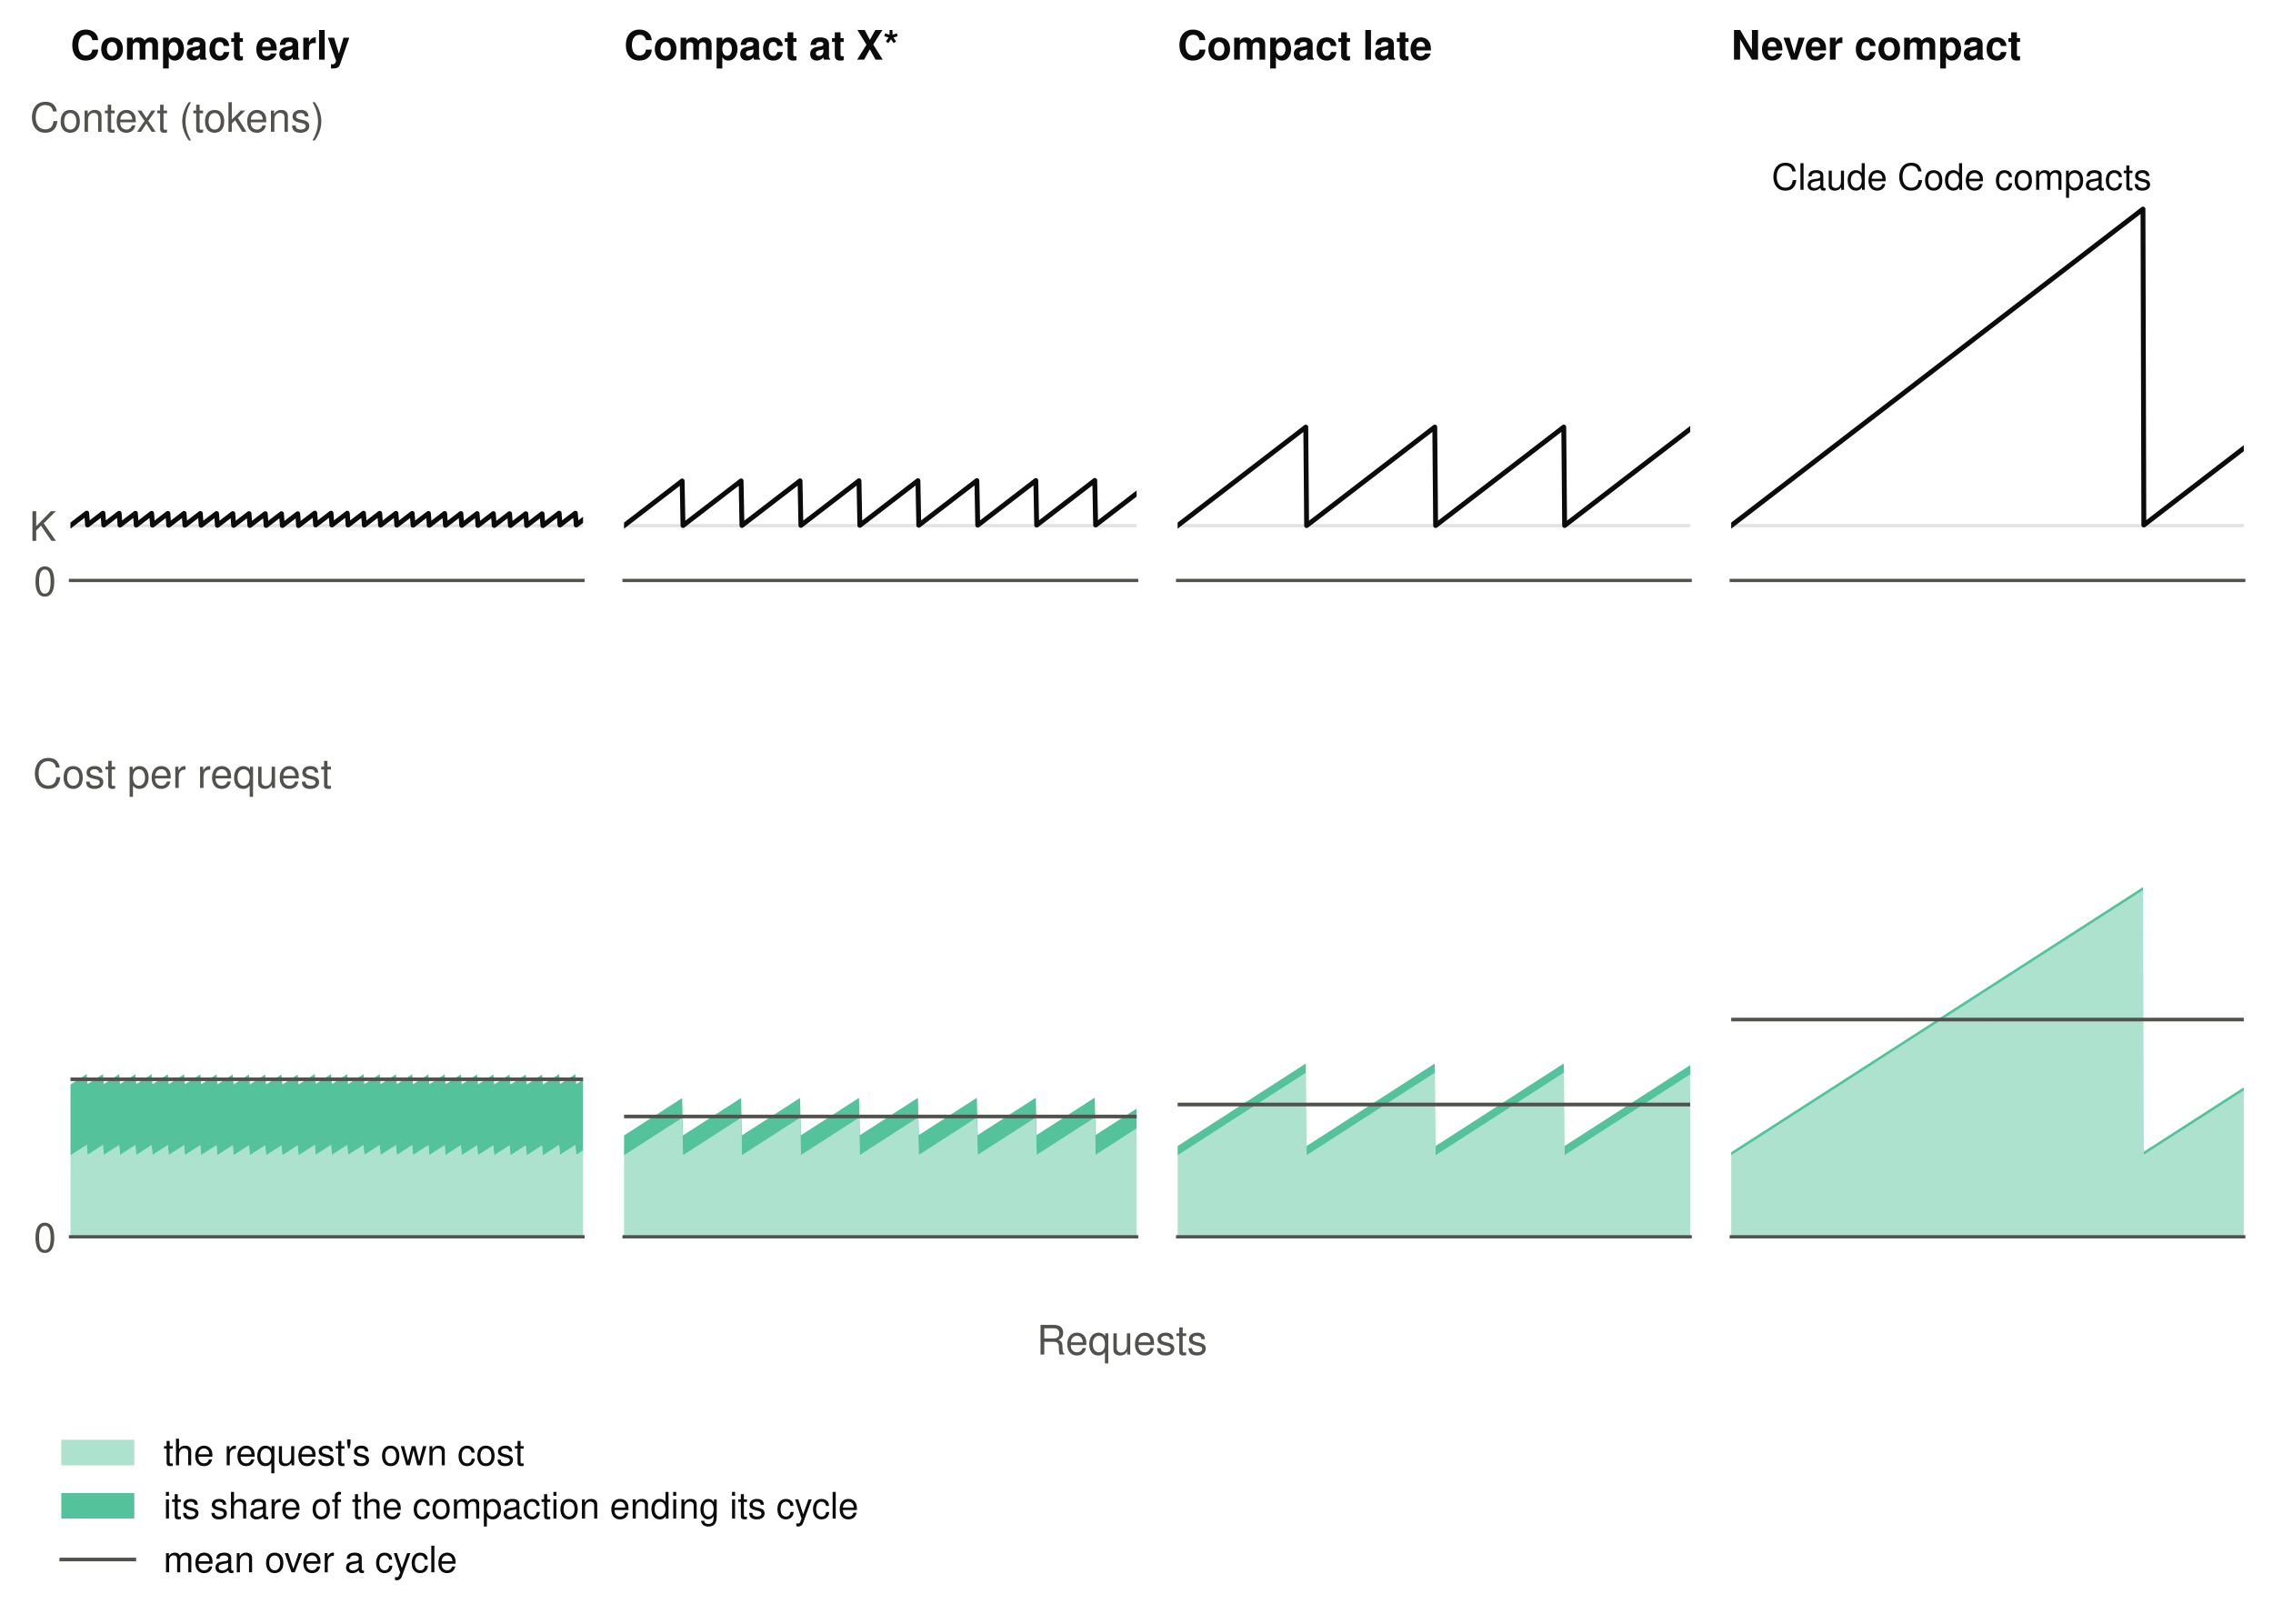
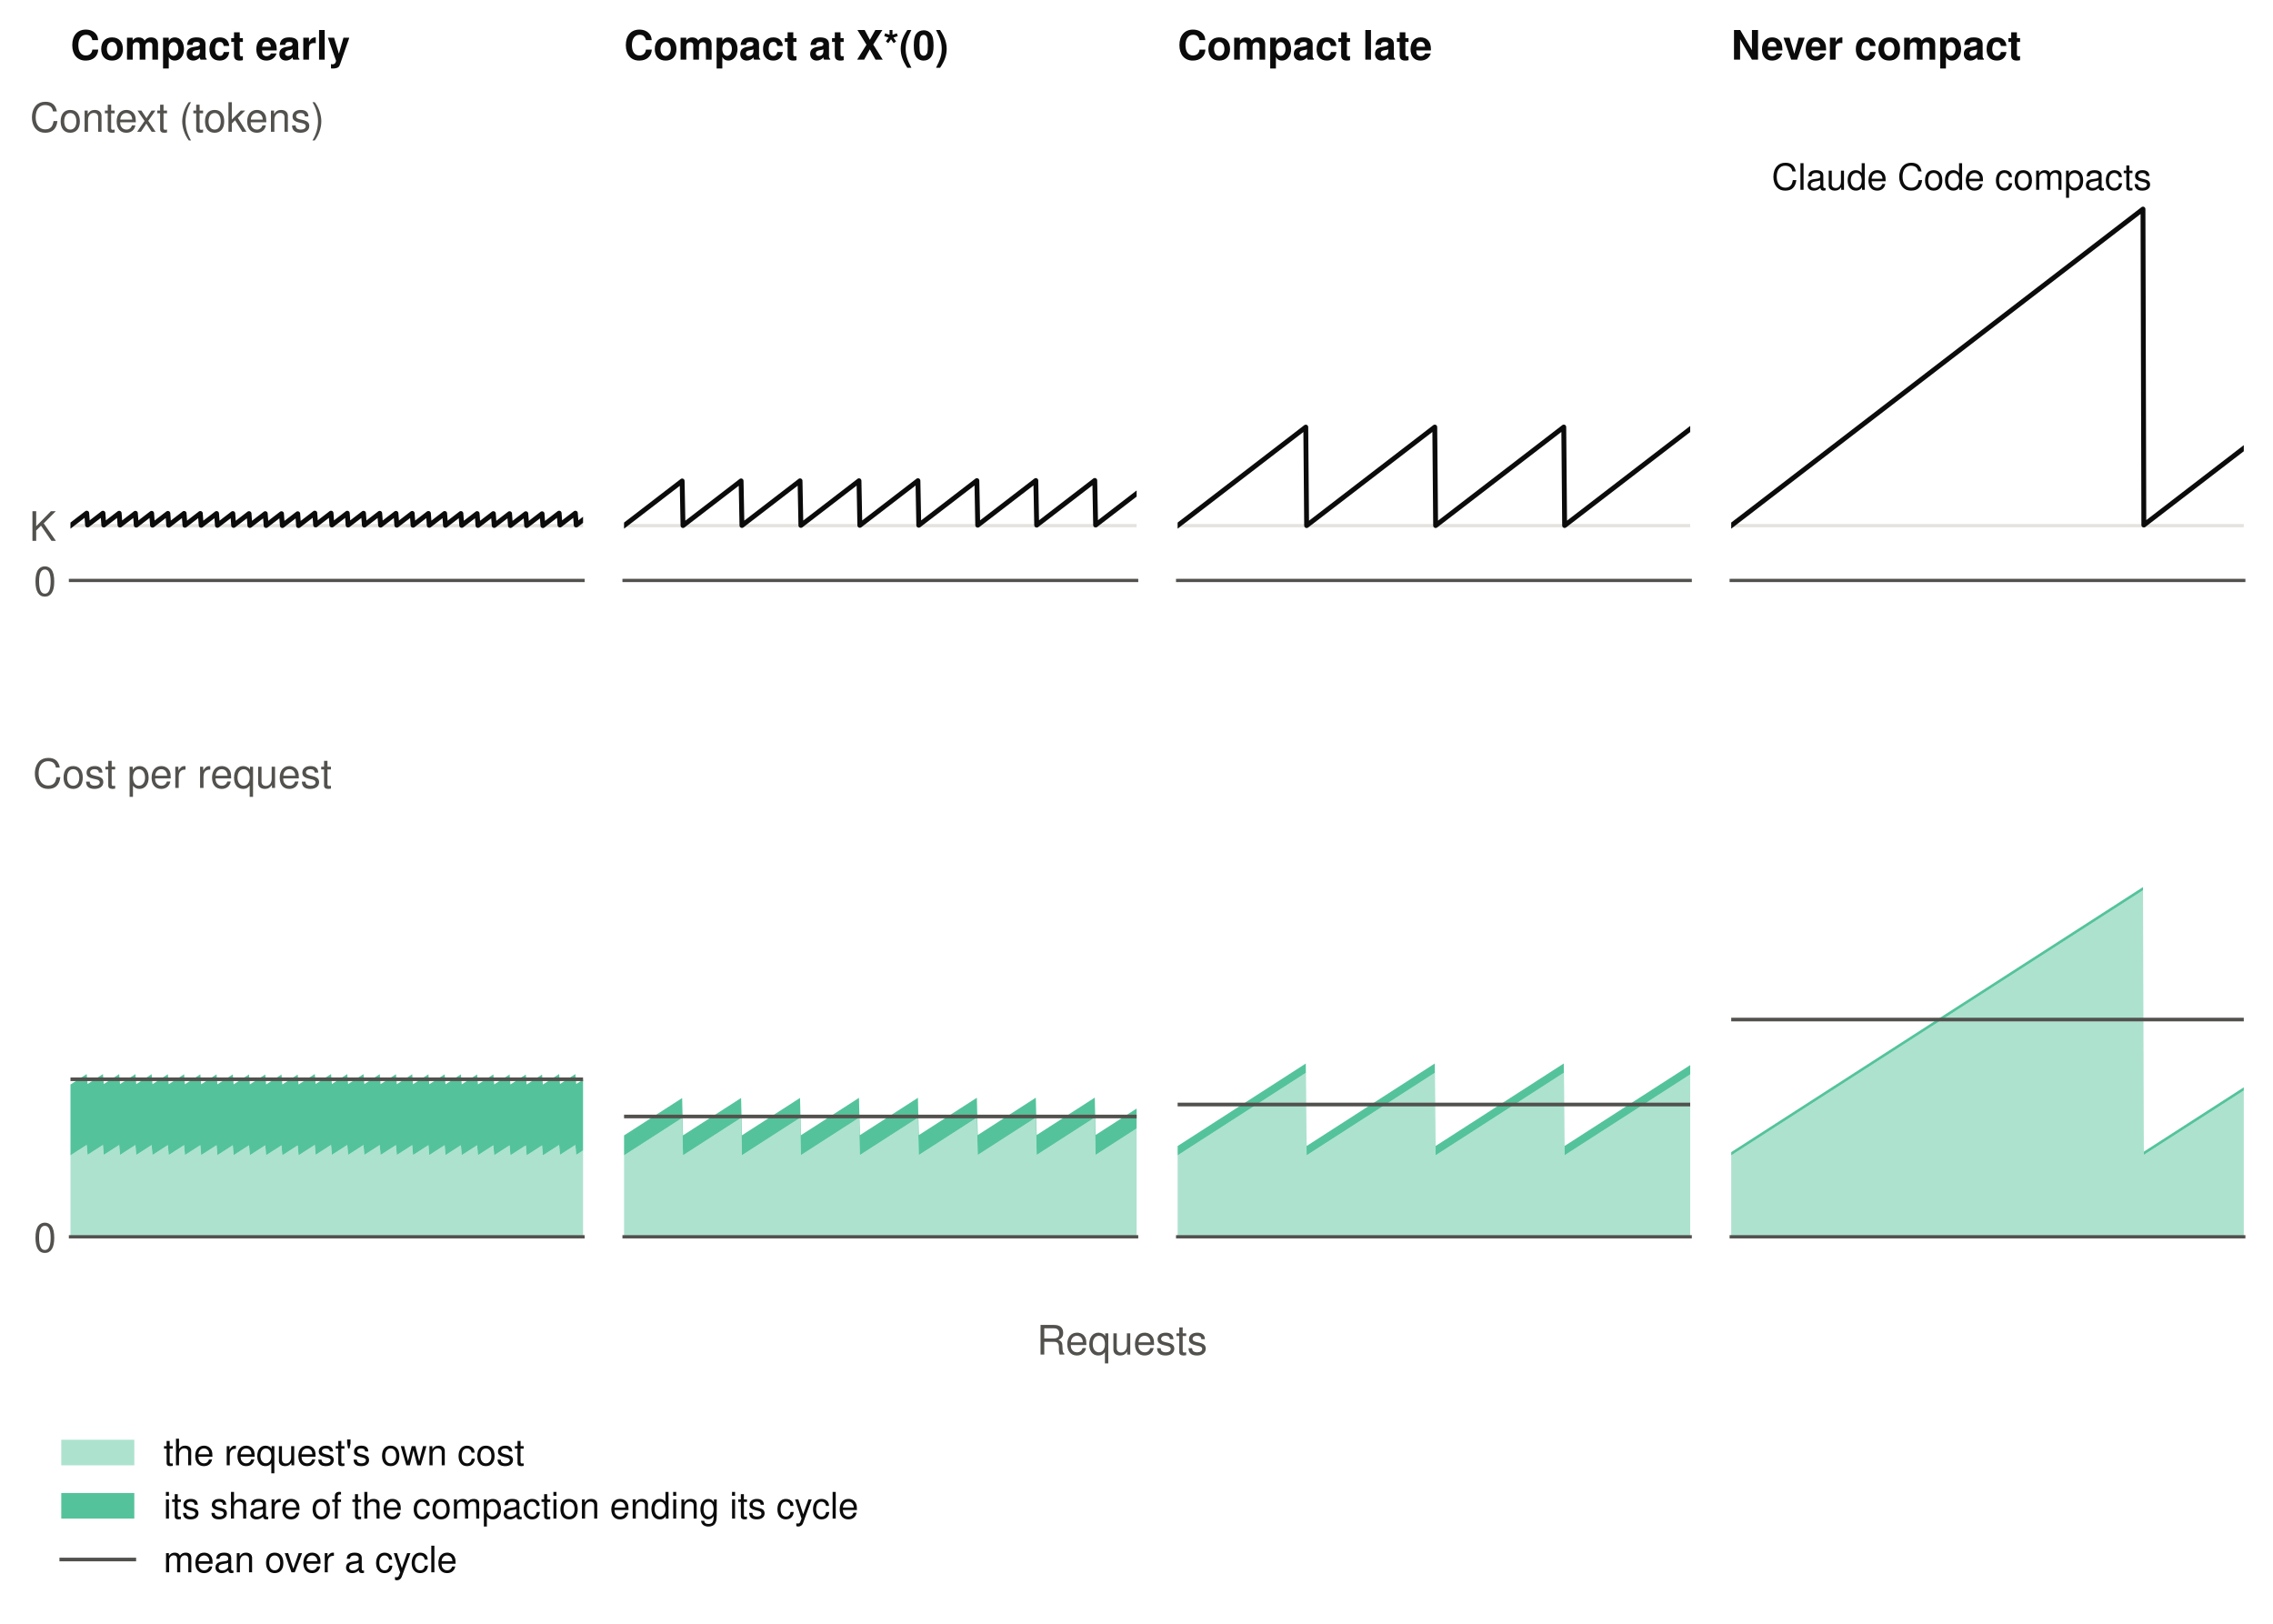
<svg xmlns="http://www.w3.org/2000/svg" xmlns:xlink="http://www.w3.org/1999/xlink" width="560.25pt" height="400.231pt" viewBox="0 0 560.25 400.231" version="1.1">
  <defs>
    <style type="text/css">*{stroke-linejoin: round; stroke-linecap: butt}</style>
  </defs>
  <g id="figure_1">
    <g id="patch_1">
      <path d="M 0 400.231  L 560.25 400.231  L 560.25 0  L 0 0  L 0 400.231  z " style="fill: none" />
    </g>
    <g id="axes_1">
      <g id="patch_2">
        <path d="M 17.37 143.058  L 143.71 143.058  L 143.71 38.7  L 17.37 38.7  L 17.37 143.058  z " style="fill: none" />
      </g>
      <g id="matplotlib.axis_1" />
      <g id="matplotlib.axis_2">
        <g id="ytick_1">
          <g id="line2d_1">
            <path d="M 17.37 143.058  L 143.71 143.058  " clip-path="url(#pddc1dd35d5)" style="fill: none; stroke: #e4e3df; stroke-width: 0.8; stroke-linecap: square" />
          </g>
          <g id="line2d_2" />
          <g id="text_1">
            <text style="font-size: 10px; font-family: 'Helvetica', 'Arial', 'DejaVu Sans'; text-anchor: end; fill: #52514e" x="13.87" y="146.808" transform="rotate(-0 13.87031 146.8076)">0</text>
          </g>
        </g>
        <g id="ytick_2">
          <g id="line2d_3">
            <path d="M 17.37 129.542  L 143.71 129.542  " clip-path="url(#pddc1dd35d5)" style="fill: none; stroke: #e4e3df; stroke-width: 0.8; stroke-linecap: square" />
          </g>
          <g id="line2d_4" />
          <g id="text_2">
            <text style="font-size: 10px; font-family: 'Helvetica', 'Arial', 'DejaVu Sans'; text-anchor: end; fill: #52514e" x="13.87" y="133.292" transform="rotate(-0 13.87031 133.2917)">K</text>
          </g>
        </g>
        <g id="text_3">
          <text style="font-size: 10px; font-family: 'Helvetica', 'Arial', 'DejaVu Sans'; text-anchor: start; fill: #52514e" x="7.39" y="32.485" transform="rotate(-0 7.390312 32.48507)">Context (tokens)</text>
        </g>
      </g>
      <g id="line2d_5">
        <path d="M 17.37 129.542  L 21.371 126.466  L 21.582 129.391  L 25.372 126.478  L 25.582 129.402  L 29.373 126.489  L 29.583 129.413  L 33.373 126.5  L 33.584 129.424  L 37.374 126.511  L 37.585 129.435  L 41.375 126.522  L 41.585 129.447  L 45.376 126.533  L 45.586 129.458  L 49.376 126.544  L 49.587 129.469  L 53.377 126.555  L 53.588 129.48  L 57.378 126.567  L 57.588 129.491  L 61.379 126.578  L 61.589 129.502  L 65.379 126.589  L 65.59 129.513  L 69.38 126.6  L 69.591 129.524  L 73.381 126.611  L 73.591 129.536  L 77.592 126.46  L 77.803 129.385  L 81.593 126.471  L 81.804 129.396  L 85.594 126.483  L 85.804 129.407  L 89.594 126.494  L 89.805 129.418  L 93.595 126.505  L 93.806 129.429  L 97.596 126.516  L 97.807 129.44  L 101.597 126.527  L 101.807 129.452  L 105.597 126.538  L 105.808 129.463  L 109.598 126.549  L 109.809 129.474  L 113.599 126.56  L 113.81 129.485  L 117.6 126.571  L 117.81 129.496  L 121.601 126.583  L 121.811 129.507  L 125.601 126.594  L 125.812 129.518  L 129.602 126.605  L 129.813 129.529  L 133.603 126.616  L 133.813 129.541  L 137.814 126.465  L 138.025 129.39  L 141.815 126.476  L 142.025 129.401  L 143.71 128.106  " clip-path="url(#pddc1dd35d5)" style="fill: none; stroke: #0b0b0b; stroke-width: 1.2; stroke-linecap: square" />
      </g>
      <g id="patch_3">
        <path d="M 17.37 143.058  L 143.71 143.058  " style="fill: none; stroke: #52514e; stroke-width: 0.8; stroke-linejoin: miter; stroke-linecap: square" />
      </g>
      <g id="text_4">
        <text style="font-weight: 700; font-size: 10px; font-family: 'Helvetica', 'Arial', 'DejaVu Sans'; text-anchor: start; fill: #0b0b0b" x="17.37" y="14.7" transform="rotate(-0 17.37031 14.7)">Compact early</text>
      </g>
    </g>
    <g id="axes_2">
      <g id="patch_4">
        <path d="M 153.817 143.058  L 280.157 143.058  L 280.157 38.7  L 153.817 38.7  L 153.817 143.058  z " style="fill: none" />
      </g>
      <g id="matplotlib.axis_3" />
      <g id="matplotlib.axis_4">
        <g id="ytick_3">
          <g id="line2d_6">
            <path d="M 153.817 143.058  L 280.157 143.058  " clip-path="url(#pa45737abc8)" style="fill: none; stroke: #e4e3df; stroke-width: 0.8; stroke-linecap: square" />
          </g>
          <g id="line2d_7" />
        </g>
        <g id="ytick_4">
          <g id="line2d_8">
            <path d="M 153.817 129.542  L 280.157 129.542  " clip-path="url(#pa45737abc8)" style="fill: none; stroke: #e4e3df; stroke-width: 0.8; stroke-linecap: square" />
          </g>
          <g id="line2d_9" />
        </g>
      </g>
      <g id="line2d_10">
        <path d="M 153.817 129.542  L 168.136 118.535  L 168.346 129.524  L 182.665 118.518  L 182.875 129.506  L 197.194 118.5  L 197.404 129.489  L 211.723 118.482  L 211.933 129.471  L 226.252 118.465  L 226.462 129.453  L 240.781 118.447  L 240.991 129.435  L 255.31 118.429  L 255.521 129.418  L 269.839 118.411  L 270.05 129.4  L 280.157 121.631  " clip-path="url(#pa45737abc8)" style="fill: none; stroke: #0b0b0b; stroke-width: 1.2; stroke-linecap: square" />
      </g>
      <g id="patch_5">
        <path d="M 153.817 143.058  L 280.157 143.058  " style="fill: none; stroke: #52514e; stroke-width: 0.8; stroke-linejoin: miter; stroke-linecap: square" />
      </g>
      <g id="text_5">
-         <text style="font-weight: 700; font-size: 10px; font-family: 'Helvetica', 'Arial', 'DejaVu Sans'; text-anchor: start; fill: #0b0b0b" x="153.817" y="14.7" transform="rotate(-0 153.8171 14.7)">Compact at X*</text>
+         <text style="font-weight: 700; font-size: 10px; font-family: 'Helvetica', 'Arial', 'DejaVu Sans'; text-anchor: start; fill: #0b0b0b" x="153.817" y="14.7" transform="rotate(-0 153.8171 14.7)">Compact at X*(0)</text>
      </g>
    </g>
    <g id="axes_3">
      <g id="patch_6">
        <path d="M 290.264 143.058  L 416.604 143.058  L 416.604 38.7  L 290.264 38.7  L 290.264 143.058  z " style="fill: none" />
      </g>
      <g id="matplotlib.axis_5" />
      <g id="matplotlib.axis_6">
        <g id="ytick_5">
          <g id="line2d_11">
            <path d="M 290.264 143.058  L 416.604 143.058  " clip-path="url(#p43be31346a)" style="fill: none; stroke: #e4e3df; stroke-width: 0.8; stroke-linecap: square" />
          </g>
          <g id="line2d_12" />
        </g>
        <g id="ytick_6">
          <g id="line2d_13">
            <path d="M 290.264 129.542  L 416.604 129.542  " clip-path="url(#p43be31346a)" style="fill: none; stroke: #e4e3df; stroke-width: 0.8; stroke-linecap: square" />
          </g>
          <g id="line2d_14" />
        </g>
      </g>
      <g id="line2d_15">
        <path d="M 290.264 129.542  L 321.849 105.263  L 322.059 129.534  L 353.644 105.255  L 353.855 129.525  L 385.44 105.247  L 385.65 129.517  L 416.604 105.724  " clip-path="url(#p43be31346a)" style="fill: none; stroke: #0b0b0b; stroke-width: 1.2; stroke-linecap: square" />
      </g>
      <g id="patch_7">
        <path d="M 290.264 143.058  L 416.604 143.058  " style="fill: none; stroke: #52514e; stroke-width: 0.8; stroke-linejoin: miter; stroke-linecap: square" />
      </g>
      <g id="text_6">
        <text style="font-weight: 700; font-size: 10px; font-family: 'Helvetica', 'Arial', 'DejaVu Sans'; text-anchor: start; fill: #0b0b0b" x="290.264" y="14.7" transform="rotate(-0 290.2639 14.7)">Compact late</text>
      </g>
    </g>
    <g id="axes_4">
      <g id="patch_8">
        <path d="M 426.711 143.058  L 553.05 143.058  L 553.05 38.7  L 426.711 38.7  L 426.711 143.058  z " style="fill: none" />
      </g>
      <g id="matplotlib.axis_7" />
      <g id="matplotlib.axis_8">
        <g id="ytick_7">
          <g id="line2d_16">
            <path d="M 426.711 143.058  L 553.05 143.058  " clip-path="url(#p4912bd9408)" style="fill: none; stroke: #e4e3df; stroke-width: 0.8; stroke-linecap: square" />
          </g>
          <g id="line2d_17" />
        </g>
        <g id="ytick_8">
          <g id="line2d_18">
            <path d="M 426.711 129.542  L 553.05 129.542  " clip-path="url(#p4912bd9408)" style="fill: none; stroke: #e4e3df; stroke-width: 0.8; stroke-linecap: square" />
          </g>
          <g id="line2d_19" />
        </g>
      </g>
      <g id="line2d_20">
        <path d="M 426.711 129.542  L 528.204 51.527  L 528.414 129.399  L 553.05 110.462  " clip-path="url(#p4912bd9408)" style="fill: none; stroke: #0b0b0b; stroke-width: 1.2; stroke-linecap: square" />
      </g>
      <g id="patch_9">
        <path d="M 426.711 143.058  L 553.05 143.058  " style="fill: none; stroke: #52514e; stroke-width: 0.8; stroke-linejoin: miter; stroke-linecap: square" />
      </g>
      <g id="text_7">
        <text style="font-size: 9px; font-family: 'Helvetica', 'Arial', 'DejaVu Sans'; text-anchor: end; fill: #0b0b0b" x="530.334" y="46.785" transform="rotate(-0 530.3341 46.78547)">Claude Code compacts</text>
      </g>
      <g id="text_8">
        <text style="font-weight: 700; font-size: 10px; font-family: 'Helvetica', 'Arial', 'DejaVu Sans'; text-anchor: start; fill: #0b0b0b" x="426.711" y="14.7" transform="rotate(-0 426.7107 14.7)">Never compact</text>
      </g>
    </g>
    <g id="axes_5">
      <g id="patch_10">
        <path d="M 17.37 304.812  L 143.71 304.812  L 143.71 200.454  L 17.37 200.454  L 17.37 304.812  z " style="fill: none" />
      </g>
      <g id="matplotlib.axis_9" />
      <g id="matplotlib.axis_10">
        <g id="ytick_9">
          <g id="line2d_21">
            <path d="M 17.37 304.812  L 143.71 304.812  " clip-path="url(#p6450ed40d7)" style="fill: none; stroke: #e4e3df; stroke-width: 0.8; stroke-linecap: square" />
          </g>
          <g id="line2d_22" />
          <g id="text_9">
            <text style="font-size: 10px; font-family: 'Helvetica', 'Arial', 'DejaVu Sans'; text-anchor: end; fill: #52514e" x="13.87" y="308.562" transform="rotate(-0 13.87031 308.562)">0</text>
          </g>
        </g>
        <g id="text_10">
          <text style="font-size: 10px; font-family: 'Helvetica', 'Arial', 'DejaVu Sans'; text-anchor: start; fill: #52514e" x="8.11" y="194.196" transform="rotate(-0 8.110312 194.1957)">Cost per request</text>
        </g>
      </g>
      <g id="FillBetweenPolyCollection_1">
        <defs>
          <path id="m7fe74f2d8f" d="M 17.37 -115.486  L 17.37 -95.419  L 21.371 -95.419  L 21.582 -95.419  L 25.372 -95.419  L 25.582 -95.419  L 29.373 -95.419  L 29.583 -95.419  L 33.373 -95.419  L 33.584 -95.419  L 37.374 -95.419  L 37.585 -95.419  L 41.375 -95.419  L 41.585 -95.419  L 45.376 -95.419  L 45.586 -95.419  L 49.376 -95.419  L 49.587 -95.419  L 53.377 -95.419  L 53.588 -95.419  L 57.378 -95.419  L 57.588 -95.419  L 61.379 -95.419  L 61.589 -95.419  L 65.379 -95.419  L 65.59 -95.419  L 69.38 -95.419  L 69.591 -95.419  L 73.381 -95.419  L 73.591 -95.419  L 77.592 -95.419  L 77.803 -95.419  L 81.593 -95.419  L 81.804 -95.419  L 85.594 -95.419  L 85.804 -95.419  L 89.594 -95.419  L 89.805 -95.419  L 93.595 -95.419  L 93.806 -95.419  L 97.596 -95.419  L 97.807 -95.419  L 101.597 -95.419  L 101.807 -95.419  L 105.597 -95.419  L 105.808 -95.419  L 109.598 -95.419  L 109.809 -95.419  L 113.599 -95.419  L 113.81 -95.419  L 117.6 -95.419  L 117.81 -95.419  L 121.601 -95.419  L 121.811 -95.419  L 125.601 -95.419  L 125.812 -95.419  L 129.602 -95.419  L 129.813 -95.419  L 133.603 -95.419  L 133.813 -95.419  L 137.814 -95.419  L 138.025 -95.419  L 141.815 -95.419  L 142.025 -95.419  L 143.71 -95.419  L 143.71 -116.688  L 143.71 -116.688  L 142.025 -115.604  L 141.815 -118.053  L 138.025 -115.613  L 137.814 -118.062  L 133.813 -115.487  L 133.603 -117.936  L 129.813 -115.496  L 129.602 -117.945  L 125.812 -115.506  L 125.601 -117.955  L 121.811 -115.515  L 121.601 -117.964  L 117.81 -115.524  L 117.6 -117.973  L 113.81 -115.534  L 113.599 -117.982  L 109.809 -115.543  L 109.598 -117.992  L 105.808 -115.552  L 105.597 -118.001  L 101.807 -115.562  L 101.597 -118.01  L 97.807 -115.571  L 97.596 -118.02  L 93.806 -115.58  L 93.595 -118.029  L 89.805 -115.59  L 89.594 -118.038  L 85.804 -115.599  L 85.594 -118.048  L 81.804 -115.608  L 81.593 -118.057  L 77.803 -115.618  L 77.592 -118.066  L 73.591 -115.491  L 73.381 -117.94  L 69.591 -115.501  L 69.38 -117.949  L 65.59 -115.51  L 65.379 -117.959  L 61.589 -115.519  L 61.379 -117.968  L 57.588 -115.529  L 57.378 -117.977  L 53.588 -115.538  L 53.377 -117.987  L 49.587 -115.547  L 49.376 -117.996  L 45.586 -115.557  L 45.376 -118.005  L 41.585 -115.566  L 41.375 -118.015  L 37.585 -115.575  L 37.374 -118.024  L 33.584 -115.584  L 33.373 -118.033  L 29.583 -115.594  L 29.373 -118.043  L 25.582 -115.603  L 25.372 -118.052  L 21.582 -115.612  L 21.371 -118.061  L 17.37 -115.486  z " />
        </defs>
        <g clip-path="url(#p6450ed40d7)">
          <use xlink:href="#m7fe74f2d8f" x="0" y="400.231" style="fill: #ade2cf" />
        </g>
      </g>
      <g id="FillBetweenPolyCollection_2">
        <defs>
          <path id="mf94ef532a4" d="M 17.37 -132.947  L 17.37 -115.486  L 21.371 -118.061  L 21.582 -115.612  L 25.372 -118.052  L 25.582 -115.603  L 29.373 -118.043  L 29.583 -115.594  L 33.373 -118.033  L 33.584 -115.584  L 37.374 -118.024  L 37.585 -115.575  L 41.375 -118.015  L 41.585 -115.566  L 45.376 -118.005  L 45.586 -115.557  L 49.376 -117.996  L 49.587 -115.547  L 53.377 -117.987  L 53.588 -115.538  L 57.378 -117.977  L 57.588 -115.529  L 61.379 -117.968  L 61.589 -115.519  L 65.379 -117.959  L 65.59 -115.51  L 69.38 -117.949  L 69.591 -115.501  L 73.381 -117.94  L 73.591 -115.491  L 77.592 -118.066  L 77.803 -115.618  L 81.593 -118.057  L 81.804 -115.608  L 85.594 -118.048  L 85.804 -115.599  L 89.594 -118.038  L 89.805 -115.59  L 93.595 -118.029  L 93.806 -115.58  L 97.596 -118.02  L 97.807 -115.571  L 101.597 -118.01  L 101.807 -115.562  L 105.597 -118.001  L 105.808 -115.552  L 109.598 -117.992  L 109.809 -115.543  L 113.599 -117.982  L 113.81 -115.534  L 117.6 -117.973  L 117.81 -115.524  L 121.601 -117.964  L 121.811 -115.515  L 125.601 -117.955  L 125.812 -115.506  L 129.602 -117.945  L 129.813 -115.496  L 133.603 -117.936  L 133.813 -115.487  L 137.814 -118.062  L 138.025 -115.613  L 141.815 -118.053  L 142.025 -115.604  L 143.71 -116.688  L 143.71 -134.149  L 143.71 -134.149  L 142.025 -133.065  L 141.815 -135.514  L 138.025 -133.074  L 137.814 -135.523  L 133.813 -132.948  L 133.603 -135.397  L 129.813 -132.957  L 129.602 -135.406  L 125.812 -132.967  L 125.601 -135.416  L 121.811 -132.976  L 121.601 -135.425  L 117.81 -132.985  L 117.6 -135.434  L 113.81 -132.995  L 113.599 -135.443  L 109.809 -133.004  L 109.598 -135.453  L 105.808 -133.013  L 105.597 -135.462  L 101.807 -133.023  L 101.597 -135.471  L 97.807 -133.032  L 97.596 -135.481  L 93.806 -133.041  L 93.595 -135.49  L 89.805 -133.051  L 89.594 -135.499  L 85.804 -133.06  L 85.594 -135.509  L 81.804 -133.069  L 81.593 -135.518  L 77.803 -133.078  L 77.592 -135.527  L 73.591 -132.952  L 73.381 -135.401  L 69.591 -132.962  L 69.38 -135.41  L 65.59 -132.971  L 65.379 -135.42  L 61.589 -132.98  L 61.379 -135.429  L 57.588 -132.99  L 57.378 -135.438  L 53.588 -132.999  L 53.377 -135.448  L 49.587 -133.008  L 49.376 -135.457  L 45.586 -133.017  L 45.376 -135.466  L 41.585 -133.027  L 41.375 -135.476  L 37.585 -133.036  L 37.374 -135.485  L 33.584 -133.045  L 33.373 -135.494  L 29.583 -133.055  L 29.373 -135.503  L 25.582 -133.064  L 25.372 -135.513  L 21.582 -133.073  L 21.371 -135.522  L 17.37 -132.947  z " />
        </defs>
        <g clip-path="url(#p6450ed40d7)">
          <use xlink:href="#mf94ef532a4" x="0" y="400.231" style="fill: #54c39b" />
        </g>
      </g>
      <g id="line2d_23">
        <path d="M 17.37 265.991  L 143.71 265.991  " clip-path="url(#p6450ed40d7)" style="fill: none; stroke: #52514e; stroke-width: 0.9; stroke-linecap: square" />
      </g>
      <g id="patch_11">
        <path d="M 17.37 304.812  L 143.71 304.812  " style="fill: none; stroke: #52514e; stroke-width: 0.8; stroke-linejoin: miter; stroke-linecap: square" />
      </g>
    </g>
    <g id="axes_6">
      <g id="patch_12">
        <path d="M 153.817 304.812  L 280.157 304.812  L 280.157 200.454  L 153.817 200.454  L 153.817 304.812  z " style="fill: none" />
      </g>
      <g id="matplotlib.axis_11" />
      <g id="matplotlib.axis_12">
        <g id="ytick_10">
          <g id="line2d_24">
            <path d="M 153.817 304.812  L 280.157 304.812  " clip-path="url(#pdfb1e9012d)" style="fill: none; stroke: #e4e3df; stroke-width: 0.8; stroke-linecap: square" />
          </g>
          <g id="line2d_25" />
        </g>
      </g>
      <g id="FillBetweenPolyCollection_3">
        <defs>
          <path id="m2bc7754099" d="M 153.817 -115.486  L 153.817 -95.419  L 168.136 -95.419  L 168.346 -95.419  L 182.665 -95.419  L 182.875 -95.419  L 197.194 -95.419  L 197.404 -95.419  L 211.723 -95.419  L 211.933 -95.419  L 226.252 -95.419  L 226.462 -95.419  L 240.781 -95.419  L 240.991 -95.419  L 255.31 -95.419  L 255.521 -95.419  L 269.839 -95.419  L 270.05 -95.419  L 280.157 -95.419  L 280.157 -122.11  L 280.157 -122.11  L 270.05 -115.605  L 269.839 -124.806  L 255.521 -115.59  L 255.31 -124.791  L 240.991 -115.575  L 240.781 -124.776  L 226.462 -115.56  L 226.252 -124.761  L 211.933 -115.546  L 211.723 -124.746  L 197.404 -115.531  L 197.194 -124.732  L 182.875 -115.516  L 182.665 -124.717  L 168.346 -115.501  L 168.136 -124.702  L 153.817 -115.486  z " />
        </defs>
        <g clip-path="url(#pdfb1e9012d)">
          <use xlink:href="#m2bc7754099" x="0" y="400.231" style="fill: #ade2cf" />
        </g>
      </g>
      <g id="FillBetweenPolyCollection_4">
        <defs>
          <path id="m2030243c5b" d="M 153.817 -120.4  L 153.817 -115.486  L 168.136 -124.702  L 168.346 -115.501  L 182.665 -124.717  L 182.875 -115.516  L 197.194 -124.732  L 197.404 -115.531  L 211.723 -124.746  L 211.933 -115.546  L 226.252 -124.761  L 226.462 -115.56  L 240.781 -124.776  L 240.991 -115.575  L 255.31 -124.791  L 255.521 -115.59  L 269.839 -124.806  L 270.05 -115.605  L 280.157 -122.11  L 280.157 -127.024  L 280.157 -127.024  L 270.05 -120.518  L 269.839 -129.719  L 255.521 -120.504  L 255.31 -129.705  L 240.991 -120.489  L 240.781 -129.69  L 226.462 -120.474  L 226.252 -129.675  L 211.933 -120.459  L 211.723 -129.66  L 197.404 -120.444  L 197.194 -129.645  L 182.875 -120.429  L 182.665 -129.63  L 168.346 -120.415  L 168.136 -129.616  L 153.817 -120.4  z " />
        </defs>
        <g clip-path="url(#pdfb1e9012d)">
          <use xlink:href="#m2030243c5b" x="0" y="400.231" style="fill: #54c39b" />
        </g>
      </g>
      <g id="line2d_26">
        <path d="M 153.817 275.163  L 280.157 275.163  " clip-path="url(#pdfb1e9012d)" style="fill: none; stroke: #52514e; stroke-width: 0.9; stroke-linecap: square" />
      </g>
      <g id="patch_13">
        <path d="M 153.817 304.812  L 280.157 304.812  " style="fill: none; stroke: #52514e; stroke-width: 0.8; stroke-linejoin: miter; stroke-linecap: square" />
      </g>
    </g>
    <g id="axes_7">
      <g id="patch_14">
        <path d="M 290.264 304.812  L 416.604 304.812  L 416.604 200.454  L 290.264 200.454  L 290.264 304.812  z " style="fill: none" />
      </g>
      <g id="matplotlib.axis_13" />
      <g id="matplotlib.axis_14">
        <g id="ytick_11">
          <g id="line2d_27">
            <path d="M 290.264 304.812  L 416.604 304.812  " clip-path="url(#p1a0b653376)" style="fill: none; stroke: #e4e3df; stroke-width: 0.8; stroke-linecap: square" />
          </g>
          <g id="line2d_28" />
        </g>
      </g>
      <g id="FillBetweenPolyCollection_5">
        <defs>
          <path id="m0b19ed8efc" d="M 290.264 -115.486  L 290.264 -95.419  L 321.849 -95.419  L 322.059 -95.419  L 353.644 -95.419  L 353.855 -95.419  L 385.44 -95.419  L 385.65 -95.419  L 416.604 -95.419  L 416.604 -135.429  L 416.604 -135.429  L 385.65 -115.507  L 385.44 -135.829  L 353.855 -115.5  L 353.644 -135.822  L 322.059 -115.493  L 321.849 -135.815  L 290.264 -115.486  z " />
        </defs>
        <g clip-path="url(#p1a0b653376)">
          <use xlink:href="#m0b19ed8efc" x="0" y="400.231" style="fill: #ade2cf" />
        </g>
      </g>
      <g id="FillBetweenPolyCollection_6">
        <defs>
          <path id="ma282ef15ed" d="M 290.264 -117.789  L 290.264 -115.486  L 321.849 -135.815  L 322.059 -115.493  L 353.644 -135.822  L 353.855 -115.5  L 385.44 -135.829  L 385.65 -115.507  L 416.604 -135.429  L 416.604 -137.732  L 416.604 -137.732  L 385.65 -117.809  L 385.44 -138.132  L 353.855 -117.803  L 353.644 -138.125  L 322.059 -117.796  L 321.849 -138.118  L 290.264 -117.789  z " />
        </defs>
        <g clip-path="url(#p1a0b653376)">
          <use xlink:href="#ma282ef15ed" x="0" y="400.231" style="fill: #54c39b" />
        </g>
      </g>
      <g id="line2d_29">
        <path d="M 290.264 272.213  L 416.604 272.213  " clip-path="url(#p1a0b653376)" style="fill: none; stroke: #52514e; stroke-width: 0.9; stroke-linecap: square" />
      </g>
      <g id="patch_15">
        <path d="M 290.264 304.812  L 416.604 304.812  " style="fill: none; stroke: #52514e; stroke-width: 0.8; stroke-linejoin: miter; stroke-linecap: square" />
      </g>
    </g>
    <g id="axes_8">
      <g id="patch_16">
        <path d="M 426.711 304.812  L 553.05 304.812  L 553.05 200.454  L 426.711 200.454  L 426.711 304.812  z " style="fill: none" />
      </g>
      <g id="matplotlib.axis_15" />
      <g id="matplotlib.axis_16">
        <g id="ytick_12">
          <g id="line2d_30">
            <path d="M 426.711 304.812  L 553.05 304.812  " clip-path="url(#p14fc90404c)" style="fill: none; stroke: #e4e3df; stroke-width: 0.8; stroke-linecap: square" />
          </g>
          <g id="line2d_31" />
        </g>
      </g>
      <g id="FillBetweenPolyCollection_7">
        <defs>
          <path id="me0db2d0ce4" d="M 426.711 -115.486  L 426.711 -95.419  L 528.204 -95.419  L 528.414 -95.419  L 553.05 -95.419  L 553.05 -131.462  L 553.05 -131.462  L 528.414 -115.606  L 528.204 -180.81  L 426.711 -115.486  z " />
        </defs>
        <g clip-path="url(#p14fc90404c)">
          <use xlink:href="#me0db2d0ce4" x="0" y="400.231" style="fill: #ade2cf" />
        </g>
      </g>
      <g id="FillBetweenPolyCollection_8">
        <defs>
          <path id="ma782ebd359" d="M 426.711 -116.284  L 426.711 -115.486  L 528.204 -180.81  L 528.414 -115.606  L 553.05 -131.462  L 553.05 -132.26  L 553.05 -132.26  L 528.414 -116.403  L 528.204 -181.607  L 426.711 -116.284  z " />
        </defs>
        <g clip-path="url(#p14fc90404c)">
          <use xlink:href="#ma782ebd359" x="0" y="400.231" style="fill: #54c39b" />
        </g>
      </g>
      <g id="line2d_32">
        <path d="M 426.711 251.277  L 553.05 251.277  " clip-path="url(#p14fc90404c)" style="fill: none; stroke: #52514e; stroke-width: 0.9; stroke-linecap: square" />
      </g>
      <g id="patch_17">
        <path d="M 426.711 304.812  L 553.05 304.812  " style="fill: none; stroke: #52514e; stroke-width: 0.8; stroke-linejoin: miter; stroke-linecap: square" />
      </g>
    </g>
    <g id="text_11">
      <text style="font-size: 10px; font-family: 'Helvetica', 'Arial', 'DejaVu Sans'; text-anchor: middle; fill: #52514e" x="276.57" y="333.832" transform="rotate(-0 276.5703 333.8316)">Requests</text>
    </g>
    <g id="legend_1">
      <g id="patch_18">
        <path d="M 15.102 361.134  L 33.102 361.134  L 33.102 354.834  L 15.102 354.834  z " style="fill: #ade2cf" />
      </g>
      <g id="text_12">
        <text style="font-size: 9px; font-family: 'Helvetica', 'Arial', 'DejaVu Sans'; text-anchor: start; fill: #0b0b0b" x="40.302" y="361.134" transform="rotate(-0 40.30231 361.134)">the request's own cost</text>
      </g>
      <g id="patch_19">
        <path d="M 15.102 374.26  L 33.102 374.26  L 33.102 367.96  L 15.102 367.96  z " style="fill: #54c39b" />
      </g>
      <g id="text_13">
        <text style="font-size: 9px; font-family: 'Helvetica', 'Arial', 'DejaVu Sans'; text-anchor: start; fill: #0b0b0b" x="40.302" y="374.26" transform="rotate(-0 40.30231 374.2599)">its share of the compaction ending its cycle</text>
      </g>
      <g id="line2d_33">
        <path d="M 15.102 384.351  L 24.102 384.351  L 33.102 384.351  " style="fill: none; stroke: #52514e; stroke-width: 0.9; stroke-linecap: square" />
      </g>
      <g id="text_14">
        <text style="font-size: 9px; font-family: 'Helvetica', 'Arial', 'DejaVu Sans'; text-anchor: start; fill: #0b0b0b" x="40.302" y="387.501" transform="rotate(-0 40.30231 387.5012)">mean over a cycle</text>
      </g>
    </g>
  </g>
  <defs>
    <clipPath id="pddc1dd35d5">
      <rect x="17.37" y="38.7" width="126.34" height="104.358" />
    </clipPath>
    <clipPath id="pa45737abc8">
      <rect x="153.817" y="38.7" width="126.34" height="104.358" />
    </clipPath>
    <clipPath id="p43be31346a">
      <rect x="290.264" y="38.7" width="126.34" height="104.358" />
    </clipPath>
    <clipPath id="p4912bd9408">
      <rect x="426.711" y="38.7" width="126.34" height="104.358" />
    </clipPath>
    <clipPath id="p6450ed40d7">
      <rect x="17.37" y="200.454" width="126.34" height="104.358" />
    </clipPath>
    <clipPath id="pdfb1e9012d">
      <rect x="153.817" y="200.454" width="126.34" height="104.358" />
    </clipPath>
    <clipPath id="p1a0b653376">
      <rect x="290.264" y="200.454" width="126.34" height="104.358" />
    </clipPath>
    <clipPath id="p14fc90404c">
      <rect x="426.711" y="200.454" width="126.34" height="104.358" />
    </clipPath>
  </defs>
</svg>
